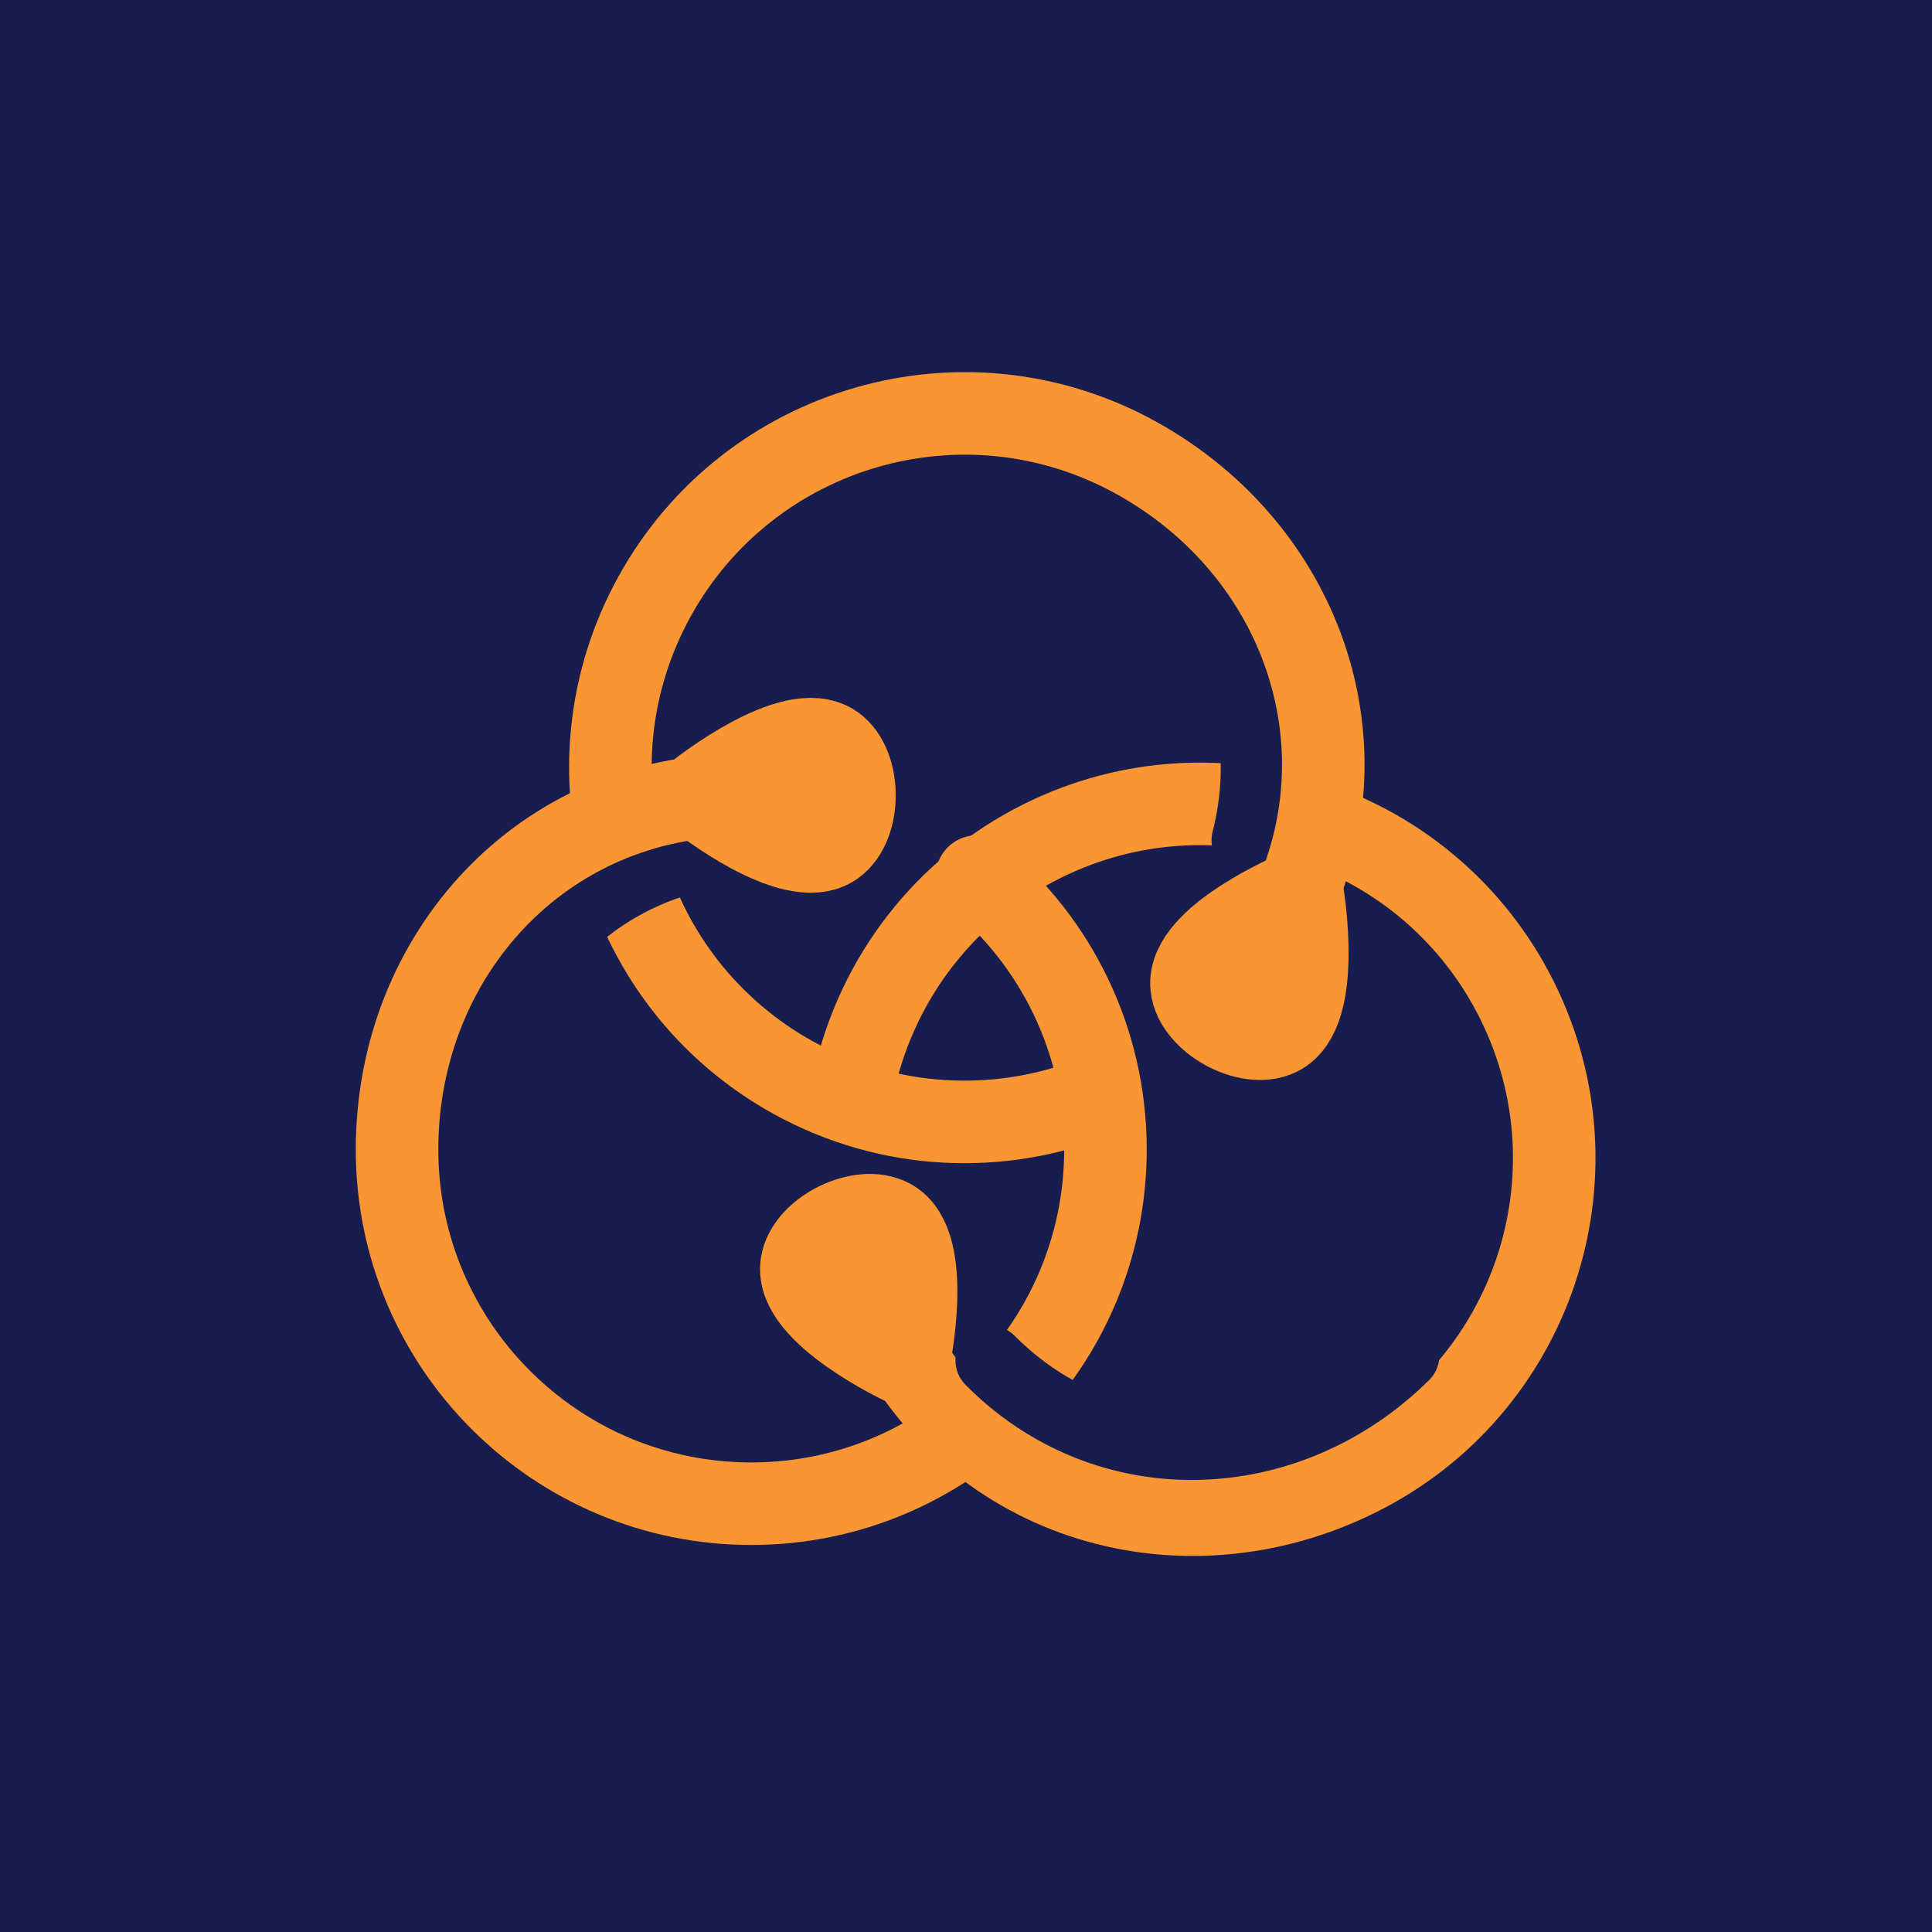
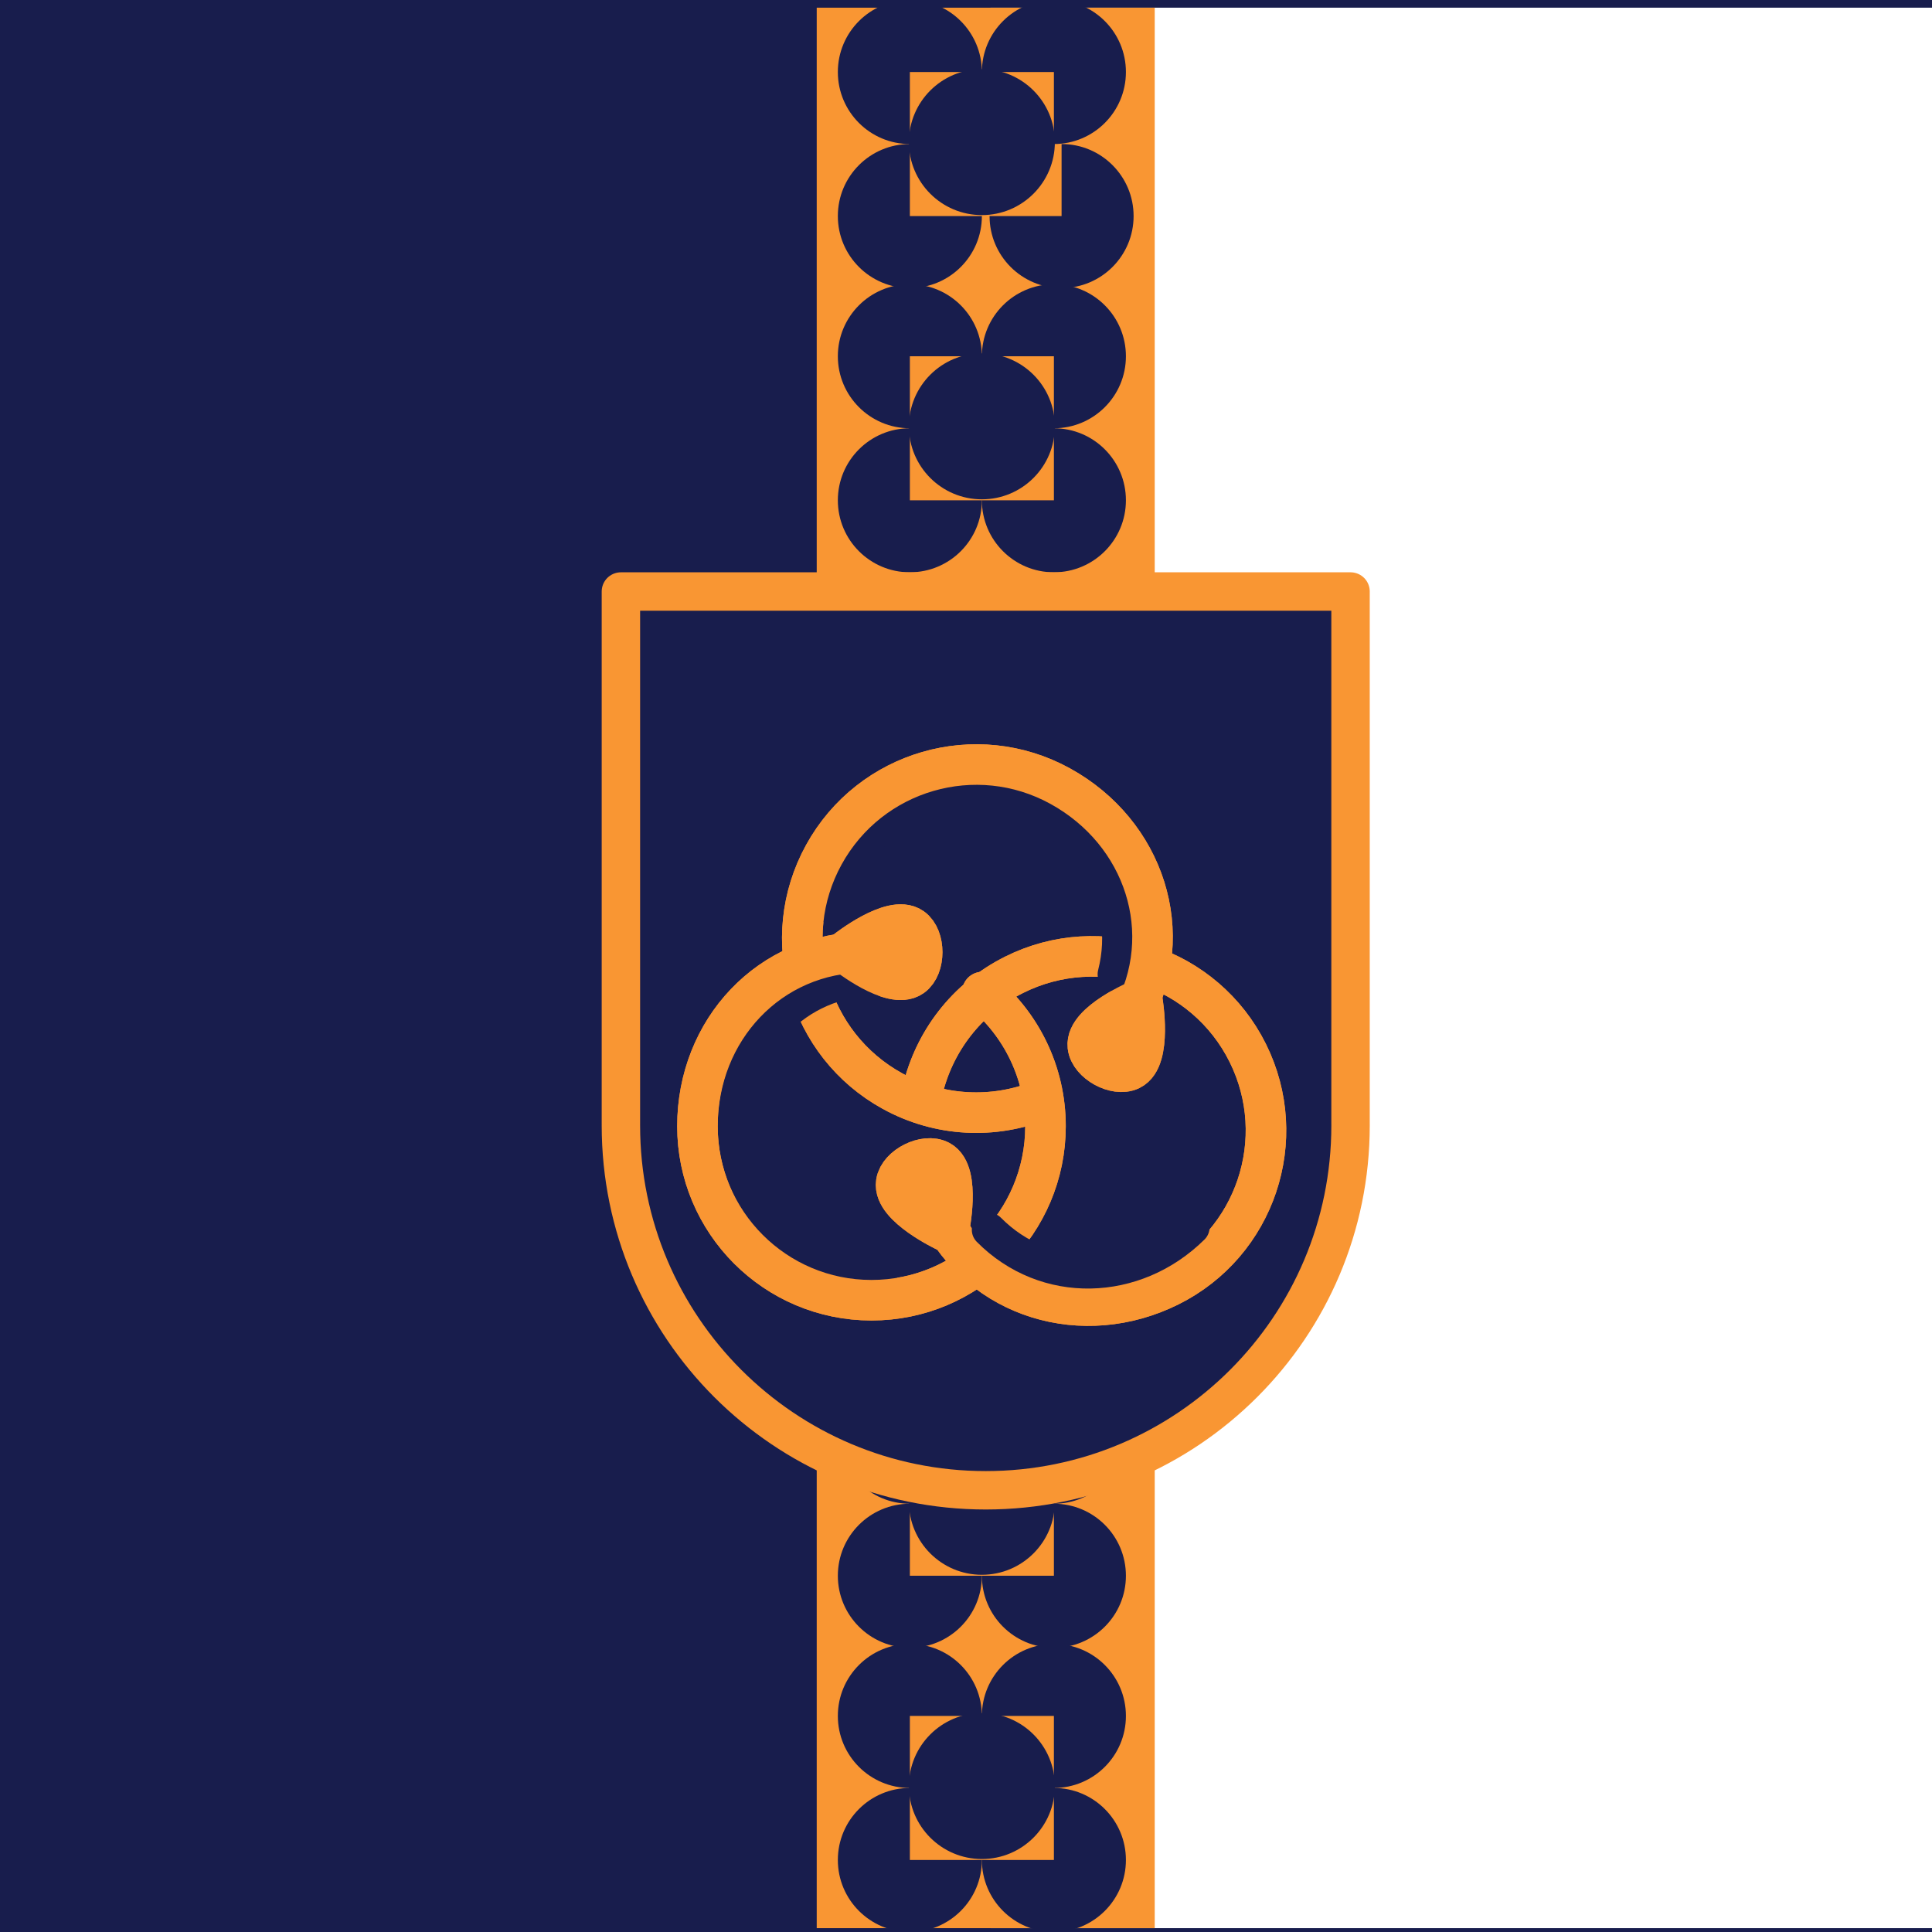
<svg xmlns="http://www.w3.org/2000/svg" width="400" height="400" viewBox="0 0 400 400">
-   <path id="Path" fill="#181d4d" stroke="none" d="M -0 400 L 400 400 L 400 0 L -0 0 L -0 400 Z" />
-   <g id="ICON-copy">
+   <g id="Group-copy">
+     <path id="Path-copy-7" fill="#181d4d" stroke="none" d="M -2.167 400 L 400 400 L 400 0 L -2.167 0 L -2.167 400 Z" />
+     <path id="Path-copy-6" fill="#ffffff" stroke="none" d="M 205.084 399.205 L 400 399.205 L 400 1.59 L 205.084 1.59 L 205.084 399.205 Z" />
+     <path id="Path-copy" fill="#f99633" stroke="none" visibility="hidden" d="M -4.857 165.408 L -4.857 235.388 L 634.507 235.388 L 634.507 165.408 L -4.857 165.408 Z" />
+     <path id="Path-copy-4" fill="#f99633" stroke="none" d="M 239.074 1.59 L 169.094 1.59 L 169.094 399.205 L 239.074 399.205 L 239.074 1.59 Z" />
+     <g id="Group-copy-5">
+       <path id="Path" fill="none" stroke="#181d4d" stroke-width="3.181" stroke-linecap="round" stroke-linejoin="round" visibility="hidden" d="M 240.665 1.59 L 240.664 399.205" />
+       <path id="Path-copy-3" fill="none" stroke="#ffffff" stroke-width="3.181" stroke-linecap="round" stroke-linejoin="round" visibility="hidden" d="M 167.504 1.59 L 167.503 399.205" />
+     </g>
+     <g id="Pattern-copy">
+       <path id="Crc" fill="#181d4d" stroke="none" d="M 188.378 73.757 L 203.288 73.757 C 203.288 65.523 196.613 58.847 188.378 58.847 C 180.143 58.847 173.467 65.523 173.467 73.757 C 173.467 81.992 180.143 88.668 188.378 88.668 Z" />
+       <path id="path1" fill="#181d4d" stroke="none" d="M 218.199 73.757 L 218.199 88.668 C 226.434 88.668 233.109 81.992 233.109 73.757 C 233.109 65.523 226.434 58.847 218.199 58.847 C 209.964 58.847 203.288 65.523 203.288 73.757 Z" />
+       <path id="path2" fill="#181d4d" stroke="none" d="M 188.378 103.579 L 188.378 88.668 C 180.143 88.668 173.467 95.344 173.467 103.579 C 173.467 111.813 180.143 118.489 188.378 118.489 C 196.613 118.489 203.288 111.813 203.288 103.579 Z" />
+       <path id="path3" fill="#181d4d" stroke="none" d="M 218.199 103.579 L 203.288 103.579 C 203.288 111.813 209.964 118.489 218.199 118.489 C 226.434 118.489 233.109 111.813 233.109 103.579 C 233.109 95.344 226.434 88.668 218.199 88.668 Z" />
+       <path id="path4" fill="#181d4d" stroke="none" d="M 188.378 14.911 L 203.288 14.911 C 203.288 6.676 196.613 0 188.378 0 C 180.143 0 173.467 6.676 173.467 14.911 C 173.467 23.145 180.143 29.821 188.378 29.821 Z" />
+       <path id="path5" fill="#181d4d" stroke="none" d="M 218.199 14.911 L 218.199 29.821 C 226.434 29.821 233.109 23.145 233.109 14.911 C 233.109 6.676 226.434 0 218.199 0 C 209.964 0 203.288 6.676 203.288 14.911 Z" />
+       <path id="path6" fill="#181d4d" stroke="none" d="M 188.378 44.732 L 188.378 29.821 C 180.143 29.821 173.467 36.497 173.467 44.732 C 173.467 52.966 180.143 59.642 188.378 59.642 C 196.613 59.642 203.288 52.966 203.288 44.732 Z" />
+       <path id="path7" fill="#181d4d" stroke="none" d="M 219.789 44.732 L 204.879 44.732 C 204.879 52.966 211.554 59.642 219.789 59.642 C 228.024 59.642 234.7 52.966 234.7 44.732 C 234.7 36.497 228.024 29.821 219.789 29.821 Z" />
+       <path id="path8" fill="#181d4d" stroke="none" d="M 188.378 355.268 L 203.288 355.268 C 203.288 347.034 196.613 340.358 188.378 340.358 C 180.143 340.358 173.467 347.034 173.467 355.268 C 173.467 363.503 180.143 370.179 188.378 370.179 Z" />
+       <path id="path9" fill="#181d4d" stroke="none" d="M 218.199 355.268 L 218.199 370.179 C 226.434 370.179 233.109 363.503 233.109 355.268 C 233.109 347.034 226.434 340.358 218.199 340.358 C 209.964 340.358 203.288 347.034 203.288 355.268 Z" />
+       <path id="path10" fill="#181d4d" stroke="none" d="M 188.378 385.089 L 188.378 370.179 C 180.143 370.179 173.467 376.855 173.467 385.089 C 173.467 393.324 180.143 400 188.378 400 C 196.613 400 203.288 393.324 203.288 385.089 Z" />
+       <path id="path11" fill="#181d4d" stroke="none" d="M 218.199 385.089 L 203.288 385.089 C 203.288 393.324 209.964 400 218.199 400 C 226.434 400 233.109 393.324 233.109 385.089 C 233.109 376.855 226.434 370.179 218.199 370.179 Z" />
+       <path id="path12" fill="#181d4d" stroke="none" d="M 188.378 296.421 L 203.288 296.421 C 203.288 288.187 196.613 281.511 188.378 281.511 C 180.143 281.511 173.467 288.187 173.467 296.421 C 173.467 304.656 180.143 311.332 188.378 311.332 Z" />
+       <path id="path13" fill="#181d4d" stroke="none" d="M 218.199 296.421 L 218.199 311.332 C 226.434 311.332 233.109 304.656 233.109 296.421 C 233.109 288.187 226.434 281.511 218.199 281.511 C 209.964 281.511 203.288 288.187 203.288 296.421 Z" />
+       <path id="path14" fill="#181d4d" stroke="none" d="M 188.378 326.243 L 188.378 311.332 C 180.143 311.332 173.467 318.008 173.467 326.243 C 173.467 334.477 180.143 341.153 188.378 341.153 C 196.613 341.153 203.288 334.477 203.288 326.243 Z" />
+       <path id="path15" fill="#181d4d" stroke="none" d="M 218.199 326.243 L 203.288 326.243 C 203.288 334.477 209.964 341.153 218.199 341.153 C 226.434 341.153 233.109 334.477 233.109 326.243 C 233.109 318.008 226.434 311.332 218.199 311.332 Z" />
+     </g>
+     <g id="Group-copy-4">
+       <path id="Ellipse" fill="#181d4d" fill-rule="evenodd" stroke="none" d="M 218.398 29.423 C 218.398 21.079 211.633 14.314 203.288 14.314 C 194.944 14.314 188.179 21.079 188.179 29.423 C 188.179 37.768 194.944 44.533 203.288 44.533 C 211.633 44.533 218.398 37.768 218.398 29.423 Z" />
+       <path id="Ellipse-copy" fill="#181d4d" fill-rule="evenodd" stroke="none" d="M 218.398 88.27 C 218.398 79.926 211.633 73.161 203.288 73.161 C 194.944 73.161 188.179 79.926 188.179 88.27 C 188.179 96.615 194.944 103.38 203.288 103.38 C 211.633 103.38 218.398 96.615 218.398 88.27 Z" />
+       <path id="Ellipse-copy-2" fill="#181d4d" fill-rule="evenodd" stroke="none" d="M 218.398 369.781 C 218.398 361.437 211.633 354.672 203.288 354.672 C 194.944 354.672 188.179 361.437 188.179 369.781 C 188.179 378.126 194.944 384.891 203.288 384.891 C 211.633 384.891 218.398 378.126 218.398 369.781 Z" />
+       <path id="Ellipse-copy-3" fill="#181d4d" fill-rule="evenodd" stroke="none" d="M 218.398 310.934 C 218.398 302.59 211.633 295.825 203.288 295.825 C 194.944 295.825 188.179 302.59 188.179 310.934 C 188.179 319.279 194.944 326.044 203.288 326.044 C 211.633 326.044 218.398 319.279 218.398 310.934 Z" />
+     </g>
+     <path id="Path-copy-5" fill="#181d4d" stroke="#f99633" stroke-width="7.952" stroke-linecap="round" stroke-linejoin="round" d="M 279.617 122.465 L 128.551 122.465 L 128.551 232.716 C 128.554 232.815 128.551 232.917 128.551 233.016 C 128.551 274.731 162.368 308.549 204.084 308.549 C 245.799 308.549 279.617 274.731 279.617 233.016 C 279.617 232.914 279.614 232.815 279.614 232.716 L 279.614 122.465 L 279.617 122.465 Z" />
+     <g id="Group-copy-3">
+       <path id="path16" fill="none" stroke="#f99633" stroke-width="8.395" stroke-linecap="round" stroke-linejoin="round" d="M 190.985 225.865 C 193.344 215.772 200.019 206.768 210.024 201.79 C 227.839 192.925 249.467 200.181 258.332 217.996 C 267.196 235.811 259.94 257.439 242.125 266.304 L 242.125 266.304 C 224.31 275.168 203.218 268.989 194.353 251.174" />
+       <path id="path17" fill="#f99633" fill-rule="evenodd" stroke="#f99633" stroke-width="9.328" stroke-linecap="round" stroke-linejoin="round" d="M 196.015 254.515 C 196.015 254.515 185.322 249.47 186.022 244.901 C 186.494 241.828 191.637 239.268 194.373 240.746 C 198.44 242.942 196.015 254.515 196.015 254.515 Z" />
+     </g>
    <g id="Group-copy-2">
-       <path id="Path-copy" fill="none" stroke="#f99633" stroke-width="17.087" stroke-linecap="round" stroke-linejoin="round" d="M 177.019 223.134 C 181.821 202.59 195.406 184.265 215.77 174.132 C 252.03 156.089 296.05 170.857 314.093 207.117 C 332.135 243.377 317.367 287.398 281.107 305.44 L 281.107 305.44 C 244.847 323.483 201.917 310.906 183.875 274.646" />
-       <path id="path1" fill="#f99633" fill-rule="evenodd" stroke="#f99633" stroke-width="18.985" stroke-linecap="round" stroke-linejoin="round" d="M 187.258 281.445 C 187.258 281.445 165.493 271.177 166.919 261.878 C 167.878 255.623 178.348 250.413 183.916 253.421 C 192.194 257.891 187.258 281.445 187.258 281.445 Z" />
+       <path id="Path-copy-2" fill="none" stroke="#181d4d" stroke-width="7.063" stroke-linecap="round" stroke-linejoin="round" d="M 171.794 187.648 C 175.945 171.428 192.458 161.643 208.678 165.794 L 208.678 165.794 C 224.898 169.944 234.934 185.477 230.783 201.697" />
+       <path id="path18" fill="none" stroke="#f99633" stroke-width="8.395" stroke-linecap="round" stroke-linejoin="round" d="M 215.389 227.83 C 205.748 231.638 194.546 231.277 184.757 225.886 C 167.326 216.288 160.977 194.377 170.576 176.946 C 180.174 159.515 202.086 153.166 219.516 162.764 L 219.516 162.764 C 236.947 172.363 243.876 193.221 234.278 210.651" />
+       <path id="path19" fill="#f99633" fill-rule="evenodd" stroke="#f99633" stroke-width="9.328" stroke-linecap="round" stroke-linejoin="round" d="M 236.078 207.383 C 236.078 207.383 238.019 219.047 233.864 221.072 C 231.069 222.434 226.036 219.663 225.693 216.572 C 225.183 211.978 236.078 207.383 236.078 207.383 Z" />
    </g>
-     <g id="Group-copy">
-       <path id="Path-copy-2" fill="none" stroke="#181d4d" stroke-width="14.376" stroke-linecap="round" stroke-linejoin="round" d="M 137.961 145.348 C 146.408 112.336 180.019 92.421 213.032 100.868 L 213.032 100.868 C 246.045 109.316 266.47 140.931 258.023 173.944" />
-       <path id="path2" fill="none" stroke="#f99633" stroke-width="17.087" stroke-linecap="round" stroke-linejoin="round" d="M 226.691 227.134 C 207.068 234.883 184.268 234.149 164.344 223.177 C 128.866 203.641 115.944 159.044 135.48 123.566 C 155.016 88.09 199.613 75.166 235.091 94.703 L 235.091 94.703 C 270.568 114.239 284.671 156.692 265.135 192.169" />
-       <path id="path3" fill="#f99633" fill-rule="evenodd" stroke="#f99633" stroke-width="18.985" stroke-linecap="round" stroke-linejoin="round" d="M 268.799 185.517 C 268.799 185.517 272.749 209.256 264.293 213.378 C 258.604 216.151 248.361 210.51 247.662 204.22 C 246.625 194.87 268.799 185.517 268.799 185.517 Z" />
+     <g id="g1">
+       <path id="path20" fill="none" stroke="#181d4d" stroke-width="7.063" stroke-linecap="round" stroke-linejoin="round" d="M 182.493 263.276 C 165.75 263.276 152.178 249.703 152.178 232.96 L 152.178 232.96 C 152.178 216.218 164.738 202.645 181.481 202.645" />
+       <path id="path21" fill="none" stroke="#f99633" stroke-width="8.395" stroke-linecap="round" stroke-linejoin="round" d="M 203.388 205.395 C 211.373 212.004 216.461 221.991 216.461 233.166 C 216.461 253.065 200.33 269.196 180.431 269.196 C 160.532 269.196 144.401 253.065 144.401 233.166 L 144.401 233.166 C 144.401 213.267 159.33 197.136 179.228 197.136" />
+       <path id="path22" fill="#f99633" fill-rule="evenodd" stroke="#f99633" stroke-width="9.328" stroke-linecap="round" stroke-linejoin="round" d="M 175.497 197.136 C 175.497 197.136 184.778 189.81 188.556 192.472 C 191.097 194.263 191.097 200.009 188.556 201.8 C 184.778 204.463 175.497 197.136 175.497 197.136 Z" />
    </g>
-     <g id="Group">
-       <path id="path4" fill="none" stroke="#181d4d" stroke-width="14.376" stroke-linecap="round" stroke-linejoin="round" d="M 159.736 299.277 C 125.659 299.277 98.034 271.652 98.034 237.575 L 98.034 237.575 C 98.034 203.498 123.599 175.874 157.676 175.874" />
-       <path id="path5" fill="none" stroke="#f99633" stroke-width="17.087" stroke-linecap="round" stroke-linejoin="round" d="M 202.264 181.471 C 218.517 194.922 228.872 215.248 228.872 237.993 C 228.872 278.494 196.04 311.326 155.539 311.326 C 115.039 311.326 82.206 278.494 82.206 237.993 L 82.206 237.993 C 82.206 197.493 112.591 164.661 153.091 164.661" />
-       <path id="path6" fill="#f99633" fill-rule="evenodd" stroke="#f99633" stroke-width="18.985" stroke-linecap="round" stroke-linejoin="round" d="M 145.497 164.661 C 145.497 164.661 164.386 149.749 172.076 155.168 C 177.249 158.814 177.249 170.508 172.076 174.153 C 164.386 179.573 145.497 164.661 145.497 164.661 Z" />
+     <path id="path23" fill="none" stroke="#181d4d" stroke-width="7.063" stroke-linecap="round" stroke-linejoin="round" d="M 246.896 254.115 L 246.896 254.115 C 234.998 265.893 216.515 266.516 204.737 254.617" />
+     <g id="ICON-copy-2">
+       <g id="g2">
+         <path id="path24" fill="none" stroke="#f99633" stroke-width="8.395" stroke-linecap="round" stroke-linejoin="round" d="M 190.985 225.865 C 193.344 215.772 200.019 206.768 210.024 201.79 C 227.839 192.925 249.467 200.181 258.332 217.996 C 267.196 235.811 259.94 257.439 242.125 266.304 L 242.125 266.304 C 224.31 275.168 203.218 268.989 194.353 251.174" />
+         <path id="path25" fill="#f99633" fill-rule="evenodd" stroke="#f99633" stroke-width="9.328" stroke-linecap="round" stroke-linejoin="round" d="M 196.015 254.515 C 196.015 254.515 185.322 249.47 186.022 244.901 C 186.494 241.828 191.637 239.268 194.373 240.746 C 198.44 242.942 196.015 254.515 196.015 254.515 Z" />
+       </g>
+       <g id="g3">
+         <path id="path26" fill="none" stroke="#181d4d" stroke-width="7.063" stroke-linecap="round" stroke-linejoin="round" d="M 171.794 187.648 C 175.945 171.428 192.458 161.643 208.678 165.794 L 208.678 165.794 C 224.898 169.944 234.934 185.477 230.783 201.697" />
+         <path id="path27" fill="none" stroke="#f99633" stroke-width="8.395" stroke-linecap="round" stroke-linejoin="round" d="M 215.389 227.83 C 205.748 231.638 194.546 231.277 184.757 225.886 C 167.326 216.288 160.977 194.377 170.576 176.946 C 180.174 159.515 202.086 153.166 219.516 162.764 L 219.516 162.764 C 236.947 172.363 243.876 193.221 234.278 210.651" />
+         <path id="path28" fill="#f99633" fill-rule="evenodd" stroke="#f99633" stroke-width="9.328" stroke-linecap="round" stroke-linejoin="round" d="M 236.078 207.383 C 236.078 207.383 238.019 219.047 233.864 221.072 C 231.069 222.434 226.036 219.663 225.693 216.572 C 225.183 211.978 236.078 207.383 236.078 207.383 Z" />
+       </g>
+       <g id="Group">
+         <path id="path29" fill="none" stroke="#181d4d" stroke-width="7.063" stroke-linecap="round" stroke-linejoin="round" d="M 182.493 263.276 C 165.75 263.276 152.178 249.703 152.178 232.96 L 152.178 232.96 C 152.178 216.218 164.738 202.645 181.481 202.645" />
+         <path id="path30" fill="none" stroke="#f99633" stroke-width="8.395" stroke-linecap="round" stroke-linejoin="round" d="M 203.388 205.395 C 211.373 212.004 216.461 221.991 216.461 233.166 C 216.461 253.065 200.33 269.196 180.431 269.196 C 160.532 269.196 144.401 253.065 144.401 233.166 L 144.401 233.166 C 144.401 213.267 159.33 197.136 179.228 197.136" />
+         <path id="path31" fill="#f99633" fill-rule="evenodd" stroke="#f99633" stroke-width="9.328" stroke-linecap="round" stroke-linejoin="round" d="M 175.497 197.136 C 175.497 197.136 184.778 189.81 188.556 192.472 C 191.097 194.263 191.097 200.009 188.556 201.8 C 184.778 204.463 175.497 197.136 175.497 197.136 Z" />
+       </g>
+       <path id="path32" fill="none" stroke="#181d4d" stroke-width="7.063" stroke-linecap="round" stroke-linejoin="round" d="M 246.896 254.115 L 246.896 254.115 C 234.998 265.893 216.515 266.516 204.737 254.617" />
    </g>
-     <path id="path7" fill="none" stroke="#181d4d" stroke-width="14.376" stroke-linecap="round" stroke-linejoin="round" d="M 290.818 280.631 L 290.818 280.631 C 266.601 304.605 228.983 305.871 205.009 281.654" />
  </g>
</svg>
